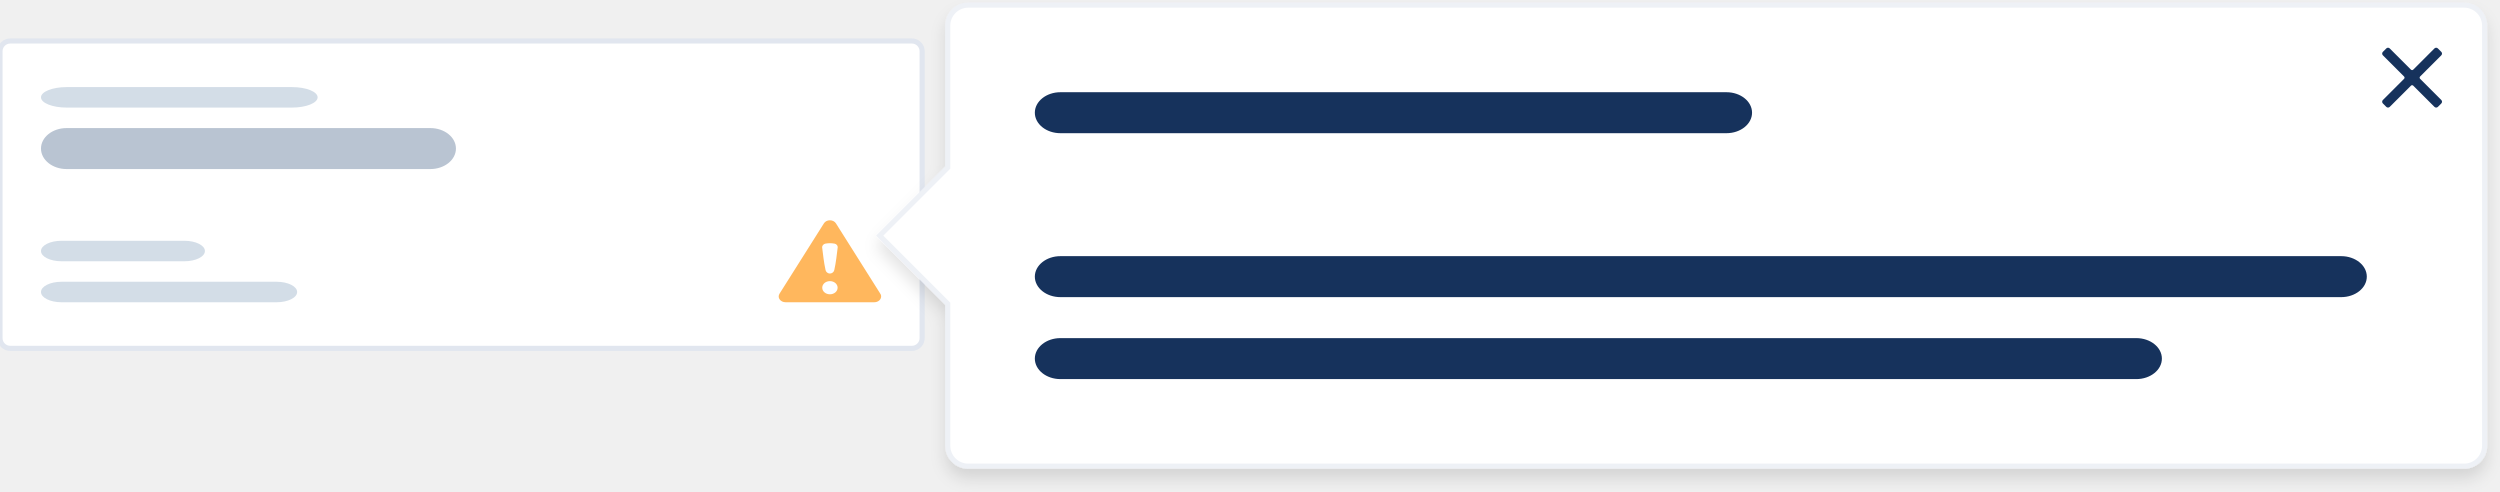
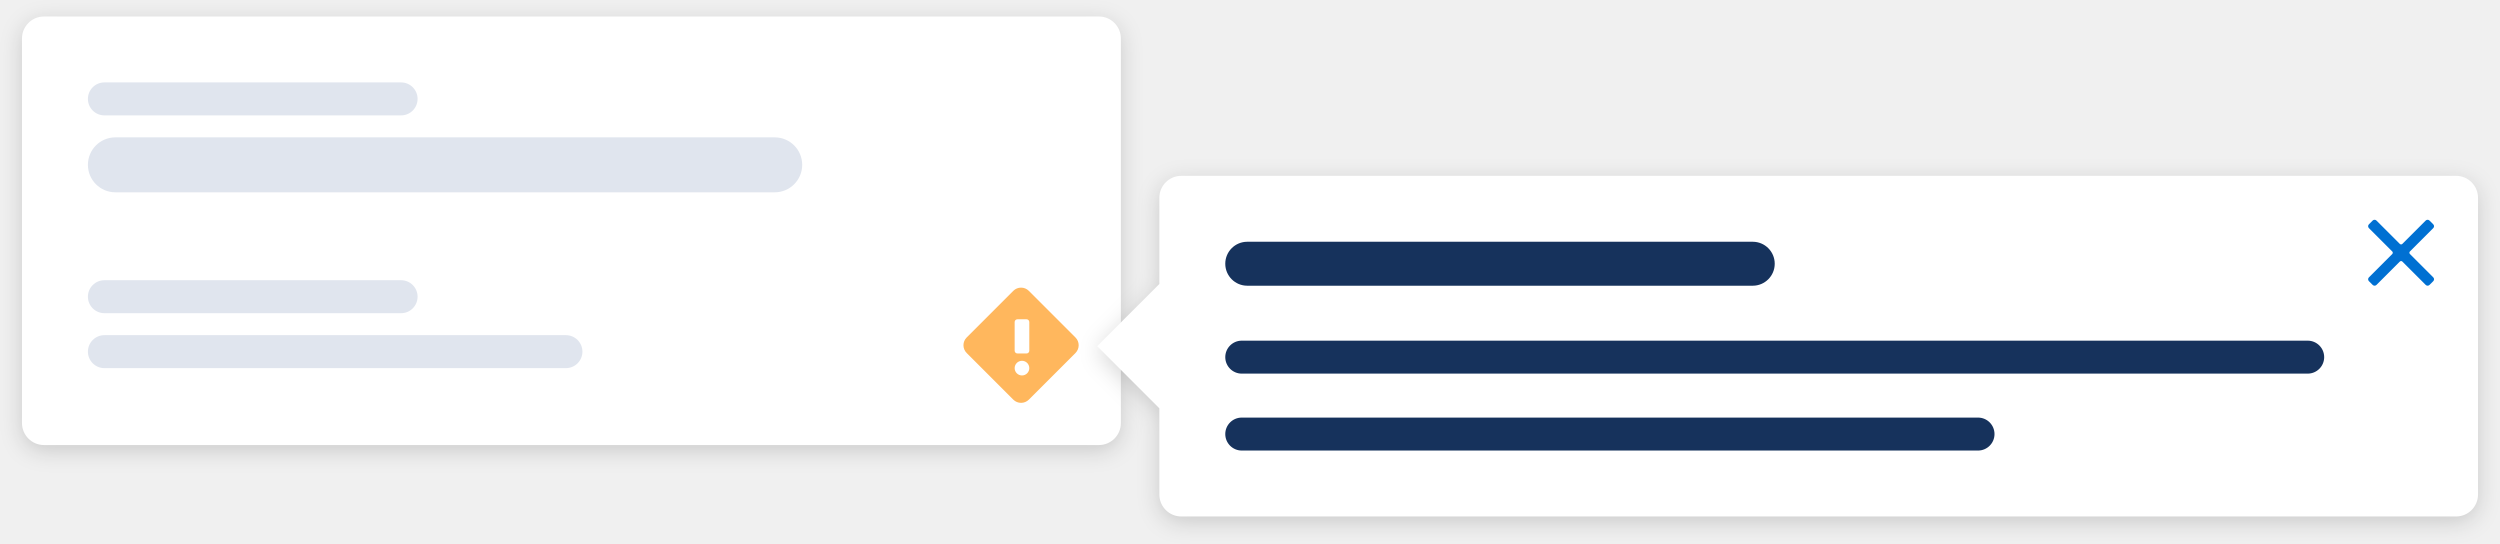
- <svg xmlns="http://www.w3.org/2000/svg" width="488" height="96">
+ <svg xmlns="http://www.w3.org/2000/svg" xmlns:xlink="http://www.w3.org/1999/xlink" width="455" height="99">
  <defs>
+     <path id="b" d="M196.005 0C198.21 0 200 1.794 200 4.002v69.996c0 2.21-1.79 4.002-3.995 4.002H3.995C1.79 78 0 76.206 0 73.998V4.002C0 1.792 1.79 0 3.995 0h192.01z" />
    <filter id="a" width="200%" height="200%" x="-50%" y="-50%" filterUnits="objectBoundingBox">
-       <feOffset dy="-2" in="SourceAlpha" result="shadowOffsetOuter1" />
-       <feGaussianBlur stdDeviation="1.5" in="shadowOffsetOuter1" result="shadowBlurOuter1" />
-       <feColorMatrix values="0 0 0 0 0 0 0 0 0 0 0 0 0 0 0 0 0 0 0.112 0" in="shadowBlurOuter1" result="shadowMatrixOuter1" />
-       <feMerge>
-         <feMergeNode in="shadowMatrixOuter1" />
-         <feMergeNode in="SourceGraphic" />
-       </feMerge>
+       <feOffset dy="-1" in="SourceAlpha" result="shadowOffsetOuter1" />
+       <feGaussianBlur stdDeviation="2" in="shadowOffsetOuter1" result="shadowBlurOuter1" />
+       <feColorMatrix values="0 0 0 0 0 0 0 0 0 0 0 0 0 0 0 0 0 0 0.16 0" in="shadowBlurOuter1" />
+     </filter>
+     <path id="d" d="M12 19.686L.686 31 12 42.314v15.69C12 60.21 13.786 62 15.99 62h232.02c2.196 0 3.99-1.79 3.99-3.996V3.996C252 1.79 250.214 0 248.01 0H15.99C13.794 0 12 1.79 12 3.996v15.69z" />
+     <filter id="c" width="200%" height="200%" x="-50%" y="-50%" filterUnits="objectBoundingBox">
+       <feOffset dy="-1" in="SourceAlpha" result="shadowOffsetOuter1" />
+       <feGaussianBlur stdDeviation="2" in="shadowOffsetOuter1" result="shadowBlurOuter1" />
+       <feColorMatrix values="0 0 0 0 0 0 0 0 0 0 0 0 0 0 0 0 0 0 0.16 0" in="shadowBlurOuter1" />
    </filter>
  </defs>
  <g fill="none" fill-rule="evenodd">
-     <g transform="translate(0 8)">
-       <rect width="180" height="60" fill="#FFF" stroke="#E1E6EF" rx="2" />
-       <rect width="81" height="8" x="8" y="17" fill="#B9C4D2" rx="5" />
-       <rect width="54" height="4" x="8" y="9" fill="#D3DDE7" rx="5" />
-       <rect width="32" height="4" x="8" y="39" fill="#D3DDE7" rx="4" />
-       <rect width="50" height="4" x="8" y="47" fill="#D3DDE7" rx="4" />
-       <path fill="#FFB75D" d="M171.75 49.196l-8.582-13.607c-.23-.36-.687-.59-1.166-.59-.5 0-.938.23-1.167.59l-8.666 13.73c-.23.36-.23.786.02 1.125.25.34.666.554 1.145.554h17.33c.73 0 1.334-.5 1.334-1.144 0-.25-.105-.482-.25-.66zm-9.748.25c-.834 0-1.5-.57-1.5-1.286 0-.714.666-1.285 1.5-1.285.833 0 1.5.57 1.5 1.285s-.667 1.286-1.5 1.286zm.853-4.732c-.062.357-.437.68-.833.68h-.062c-.375 0-.75-.323-.813-.68-.333-1.5-.5-3.107-.667-4.446-.02-.304.27-.643.646-.715.687-.107 1.083-.107 1.77 0 .397.072.646.41.626.715-.167 1.34-.333 2.946-.667 4.446z" />
+     <g transform="translate(4 3)">
+       <g transform="matrix(1 0 0 -1 0 78)">
+         <use fill="#000" filter="url(#a)" xlink:href="#b" />
+         <use fill="#FFF" xlink:href="#b" />
+       </g>
+       <rect width="60" height="6" x="12" y="12" fill="#E0E5EE" rx="3" />
+       <rect width="130" height="10" x="12" y="22" fill="#E0E5EE" rx="5" />
+       <rect width="60" height="6" x="12" y="48" fill="#E0E5EE" rx="3" />
+       <rect width="90" height="6" x="12" y="58" fill="#E0E5EE" rx="3" />
    </g>
-     <g transform="matrix(1 0 0 -1 171 91)">
-       <path fill="#FFF" stroke="#EEF1F6" d="M14 31.716L.716 45 14 58.284v27.718C14 88.21 15.8 90 18 90h292c2.21 0 4-1.798 4-3.998V3.998C314 1.79 312.2 0 310 0H18c-2.21 0-4 1.798-4 3.998v27.718z" filter="url(#a)" />
-       <path fill="#16325C" d="M301.405 75.62l4.14-4.142c.185-.185.185-.485 0-.67l-.67-.67c-.184-.184-.484-.184-.67 0l-4.14 4.14c-.123.124-.323.124-.446 0l-4.143-4.14c-.185-.184-.485-.184-.67 0l-.67.67c-.184.185-.184.485 0 .67l4.14 4.14c.124.124.124.324 0 .447l-4.14 4.14c-.184.186-.184.486 0 .67l.67.67c.185.185.485.185.67 0l4.14-4.14c.124-.123.324-.123.447 0l4.14 4.14c.186.185.486.185.67 0l.67-.67c.185-.184.185-.484 0-.67l-4.14-4.14c-.123-.123-.123-.323 0-.446" />
-       <rect width="140" height="8" x="31" y="65" fill="#16325C" rx="5" />
-       <rect width="260" height="8" x="31" y="33" fill="#16325C" rx="5" />
-       <rect width="220" height="8" x="31" y="17" fill="#16325C" rx="5" />
+     <g transform="translate(174 51)">
+       <rect width="16" height="16" x="3.834" y="3.834" fill="#FFB75D" transform="rotate(45 11.834 11.834)" rx="2" />
+       <g fill="#FFF" transform="translate(10.667 7.11)">
+         <rect width="2.667" height="6.222" rx=".5" />
+         <ellipse cx="1.333" cy="8.889" rx="1.333" ry="1.333" />
+       </g>
+     </g>
+     <g transform="translate(199 32)">
+       <g transform="matrix(1 0 0 -1 0 62)">
+         <use fill="#000" filter="url(#c)" xlink:href="#d" />
+         <use fill="#FFF" xlink:href="#d" />
+       </g>
+       <path fill="#0070D2" d="M239.605 14.23l4.252 4.252c.19.19.19.498 0 .688l-.687.687c-.19.19-.498.19-.688 0l-4.253-4.252c-.128-.126-.334-.126-.46 0l-4.253 4.252c-.19.19-.498.19-.688 0l-.688-.687c-.19-.19-.19-.498 0-.688l4.252-4.253c.126-.128.126-.334 0-.46l-4.252-4.253c-.19-.19-.19-.498 0-.688l.687-.688c.19-.19.497-.19.687 0l4.253 4.252c.127.126.333.126.46 0l4.252-4.252c.19-.19.498-.19.688 0l.687.687c.19.19.19.497 0 .687l-4.252 4.253c-.126.127-.126.333 0 .46" />
+       <rect width="100" height="8" x="24" y="12" fill="#16325C" rx="4" />
+       <rect width="200" height="6" x="24" y="30" fill="#16325C" rx="3" />
+       <rect width="140" height="6" x="24" y="44" fill="#16325C" rx="3" />
    </g>
  </g>
</svg>
